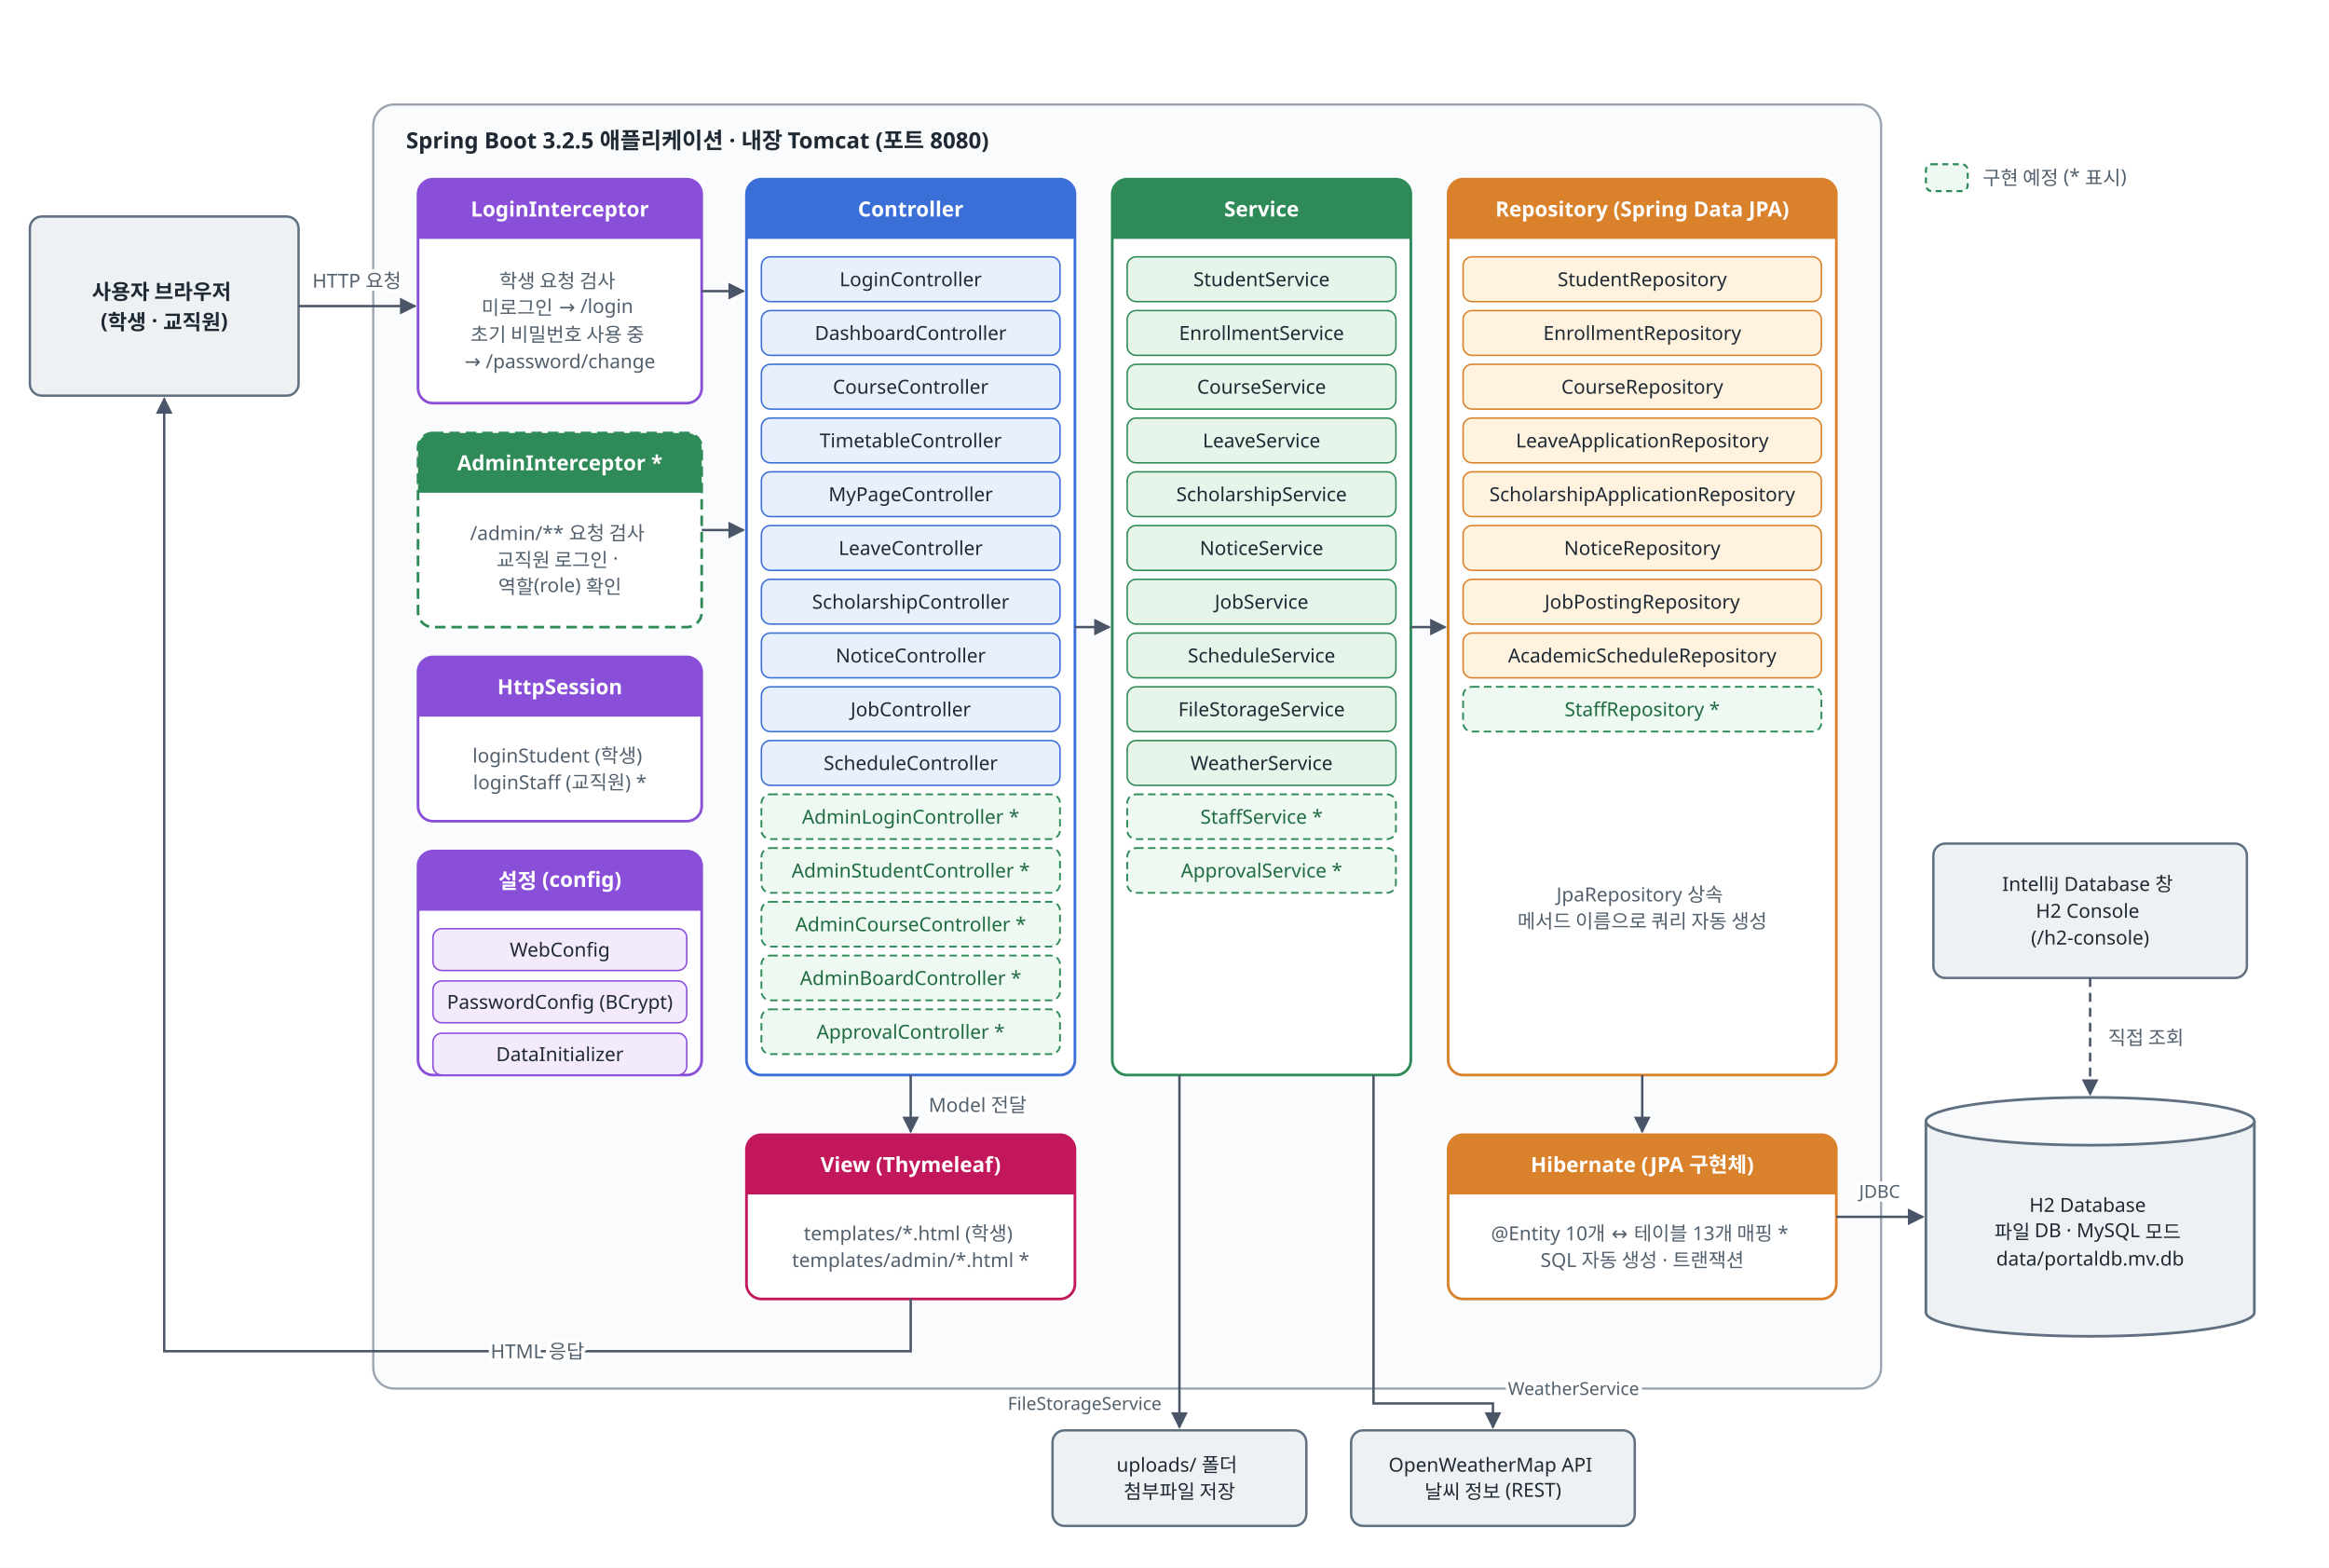
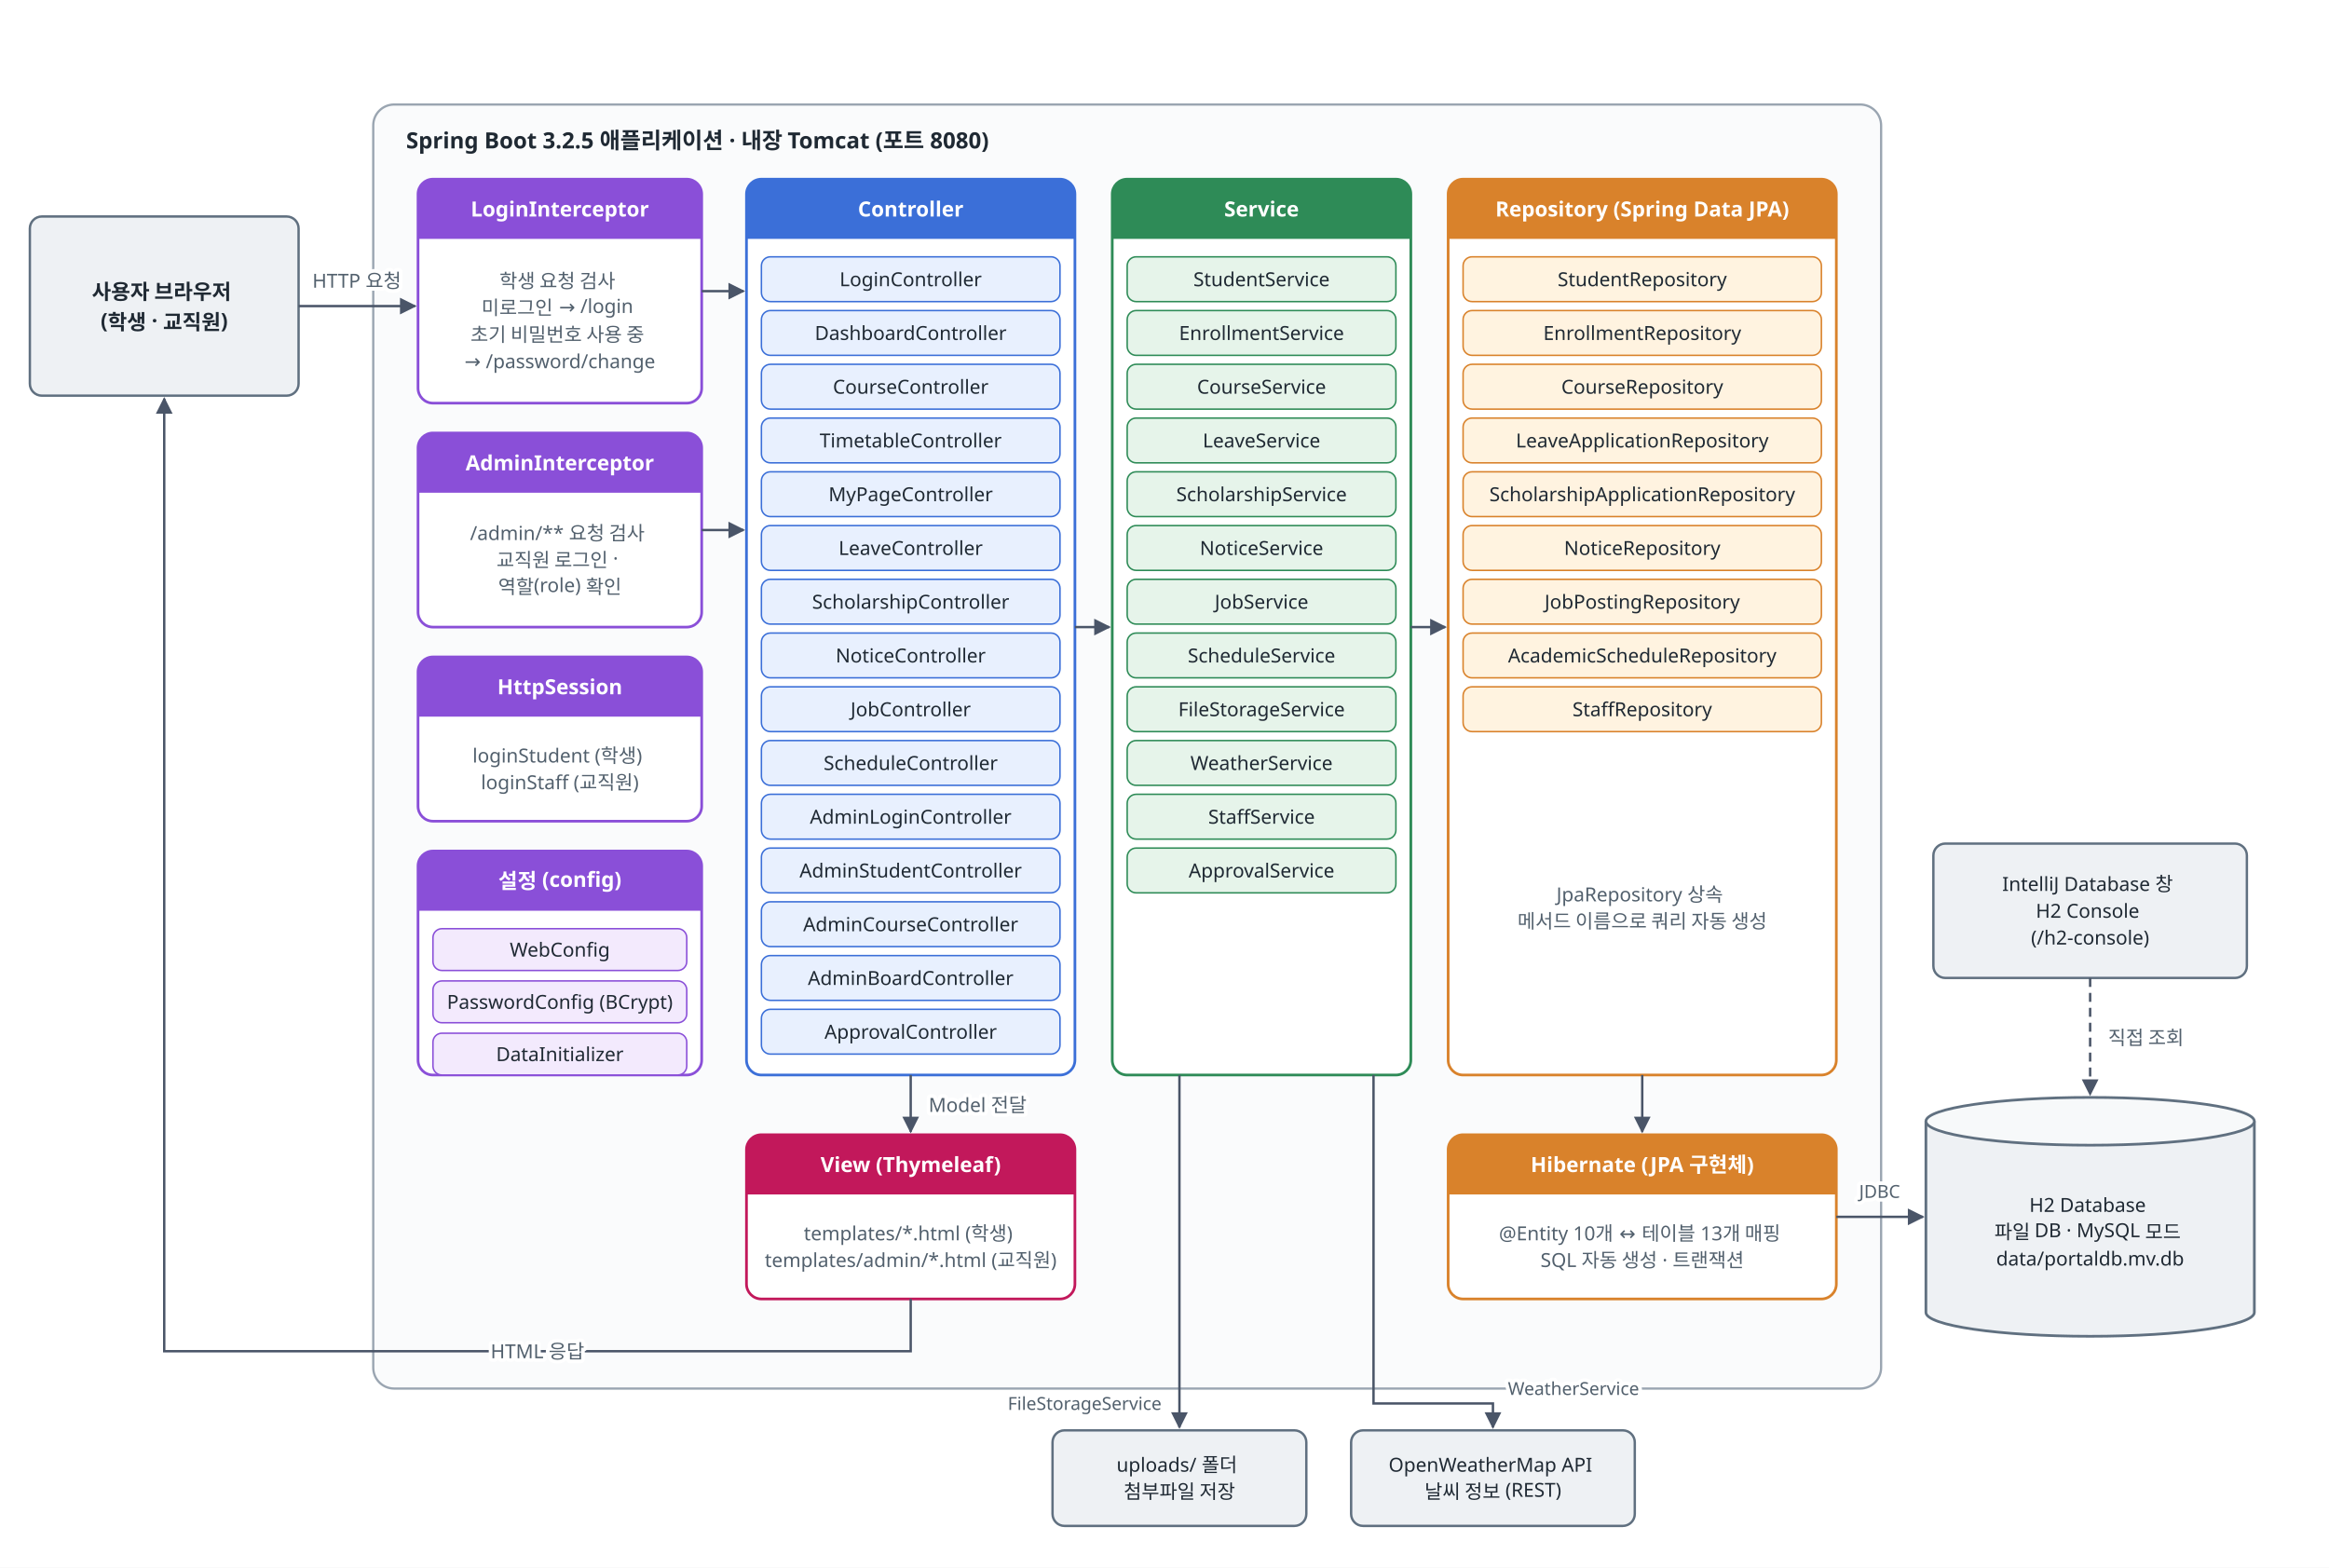
<svg xmlns="http://www.w3.org/2000/svg" width="1560" height="1050" viewBox="0 0 1560 1050" font-family="'Apple SD Gothic Neo','Malgun Gothic','Noto Sans KR',sans-serif">
  <defs>
    <marker id="arr" viewBox="0 0 10 10" refX="9" refY="5" markerWidth="7" markerHeight="7" orient="auto-start-reverse">
      <path d="M0,0 L10,5 L0,10 z" fill="#4A5568" />
    </marker>
  </defs>
  <rect width="1560" height="1050" fill="#FFFFFF" />
  <rect x="20.0" y="145.0" width="180" height="120" rx="8" fill="#EEF1F4" stroke="#607080" stroke-width="1.6" />
  <text font-size="14" font-weight="600" fill="#1F2933" text-anchor="middle">
    <tspan x="110" y="200.4">사용자 브라우저</tspan>
    <tspan x="110" y="219.7">(학생 · 교직원)</tspan>
  </text>
  <rect x="250" y="70" width="1010" height="860" rx="14" fill="#FAFBFC" stroke="#9AA5B1" stroke-width="1.5" />
  <text font-size="15" font-weight="700" fill="#1F2933" text-anchor="start">
    <tspan x="272" y="99.4">Spring Boot 3.2.5 애플리케이션  ·  내장 Tomcat (포트 8080)</tspan>
  </text>
  <rect x="280" y="120" width="190" height="150" rx="10" fill="#FFFFFF" stroke="#8A4FD8" stroke-width="1.8" />
  <path d="M280,160 V130 a10,10 0 0 1 10,-10 H460 a10,10 0 0 1 10,10 V160 Z" fill="#8A4FD8" />
  <text font-size="14" font-weight="700" fill="#FFFFFF" text-anchor="middle">
    <tspan x="375.0" y="145.0">LoginInterceptor</tspan>
  </text>
  <text font-size="13" font-weight="400" fill="#52606D" text-anchor="middle">
    <tspan x="375.0" y="192.8">학생 요청 검사</tspan>
    <tspan x="375.0" y="210.7">미로그인 → /login</tspan>
    <tspan x="375.0" y="228.7">초기 비밀번호 사용 중</tspan>
    <tspan x="375.0" y="246.6">→ /password/change</tspan>
  </text>
-   <rect x="280" y="290" width="190" height="130" rx="10" fill="#FFFFFF" stroke="#2E8B57" stroke-width="1.8" stroke-dasharray="7 4" />
-   <path d="M280,330 V300 a10,10 0 0 1 10,-10 H460 a10,10 0 0 1 10,10 V330 Z" fill="#2E8B57" />
-   <text font-size="14" font-weight="700" fill="#FFFFFF" text-anchor="middle">
-     <tspan x="375.0" y="315.0">AdminInterceptor *</tspan>
+   <rect x="280" y="290" width="190" height="130" rx="10" fill="#FFFFFF" stroke="#8A4FD8" stroke-width="1.8" />
+   <path d="M280,330 V300 a10,10 0 0 1 10,-10 H460 a10,10 0 0 1 10,10 V330 Z" fill="#8A4FD8" />
+   <text font-size="14" font-weight="700" fill="#FFFFFF" text-anchor="middle">
+     <tspan x="375.0" y="315.0">AdminInterceptor</tspan>
  </text>
  <text font-size="13" font-weight="400" fill="#52606D" text-anchor="middle">
    <tspan x="375.0" y="361.7">/admin/** 요청 검사</tspan>
    <tspan x="375.0" y="379.7">교직원 로그인 ·</tspan>
    <tspan x="375.0" y="397.6">역할(role) 확인</tspan>
  </text>
  <rect x="280" y="440" width="190" height="110" rx="10" fill="#FFFFFF" stroke="#8A4FD8" stroke-width="1.8" />
  <path d="M280,480 V450 a10,10 0 0 1 10,-10 H460 a10,10 0 0 1 10,10 V480 Z" fill="#8A4FD8" />
  <text font-size="14" font-weight="700" fill="#FFFFFF" text-anchor="middle">
    <tspan x="375.0" y="465.0">HttpSession</tspan>
  </text>
  <text font-size="13" font-weight="400" fill="#52606D" text-anchor="middle">
    <tspan x="375.0" y="510.7">loginStudent (학생)</tspan>
-     <tspan x="375.0" y="528.6">loginStaff (교직원) *</tspan>
+     <tspan x="375.0" y="528.6">loginStaff (교직원)</tspan>
  </text>
  <rect x="280" y="570" width="190" height="150" rx="10" fill="#FFFFFF" stroke="#8A4FD8" stroke-width="1.8" />
  <path d="M280,610 V580 a10,10 0 0 1 10,-10 H460 a10,10 0 0 1 10,10 V610 Z" fill="#8A4FD8" />
  <text font-size="14" font-weight="700" fill="#FFFFFF" text-anchor="middle">
    <tspan x="375.0" y="595.0">설정 (config)</tspan>
  </text>
  <rect x="290" y="622" width="170" height="28" rx="6" fill="#F3EAFD" stroke="#8A4FD8" stroke-width="1" />
  <text font-size="13" font-weight="400" fill="#1F2933" text-anchor="middle">
    <tspan x="375.0" y="640.7">WebConfig</tspan>
  </text>
  <rect x="290" y="657" width="170" height="28" rx="6" fill="#F3EAFD" stroke="#8A4FD8" stroke-width="1" />
  <text font-size="13" font-weight="400" fill="#1F2933" text-anchor="middle">
    <tspan x="375.0" y="675.7">PasswordConfig (BCrypt)</tspan>
  </text>
  <rect x="290" y="692" width="170" height="28" rx="6" fill="#F3EAFD" stroke="#8A4FD8" stroke-width="1" />
  <text font-size="13" font-weight="400" fill="#1F2933" text-anchor="middle">
    <tspan x="375.0" y="710.7">DataInitializer</tspan>
  </text>
  <rect x="500" y="120" width="220" height="600" rx="10" fill="#FFFFFF" stroke="#3B6FD8" stroke-width="1.8" />
  <path d="M500,160 V130 a10,10 0 0 1 10,-10 H710 a10,10 0 0 1 10,10 V160 Z" fill="#3B6FD8" />
  <text font-size="14" font-weight="700" fill="#FFFFFF" text-anchor="middle">
    <tspan x="610.0" y="145.0">Controller</tspan>
  </text>
  <rect x="510" y="172" width="200" height="30" rx="6" fill="#E8F0FE" stroke="#3B6FD8" stroke-width="1" />
  <text font-size="13" font-weight="400" fill="#1F2933" text-anchor="middle">
    <tspan x="610.0" y="191.7">LoginController</tspan>
  </text>
  <rect x="510" y="208" width="200" height="30" rx="6" fill="#E8F0FE" stroke="#3B6FD8" stroke-width="1" />
  <text font-size="13" font-weight="400" fill="#1F2933" text-anchor="middle">
    <tspan x="610.0" y="227.7">DashboardController</tspan>
  </text>
  <rect x="510" y="244" width="200" height="30" rx="6" fill="#E8F0FE" stroke="#3B6FD8" stroke-width="1" />
  <text font-size="13" font-weight="400" fill="#1F2933" text-anchor="middle">
    <tspan x="610.0" y="263.7">CourseController</tspan>
  </text>
  <rect x="510" y="280" width="200" height="30" rx="6" fill="#E8F0FE" stroke="#3B6FD8" stroke-width="1" />
  <text font-size="13" font-weight="400" fill="#1F2933" text-anchor="middle">
    <tspan x="610.0" y="299.7">TimetableController</tspan>
  </text>
  <rect x="510" y="316" width="200" height="30" rx="6" fill="#E8F0FE" stroke="#3B6FD8" stroke-width="1" />
  <text font-size="13" font-weight="400" fill="#1F2933" text-anchor="middle">
    <tspan x="610.0" y="335.7">MyPageController</tspan>
  </text>
  <rect x="510" y="352" width="200" height="30" rx="6" fill="#E8F0FE" stroke="#3B6FD8" stroke-width="1" />
  <text font-size="13" font-weight="400" fill="#1F2933" text-anchor="middle">
    <tspan x="610.0" y="371.7">LeaveController</tspan>
  </text>
  <rect x="510" y="388" width="200" height="30" rx="6" fill="#E8F0FE" stroke="#3B6FD8" stroke-width="1" />
  <text font-size="13" font-weight="400" fill="#1F2933" text-anchor="middle">
    <tspan x="610.0" y="407.7">ScholarshipController</tspan>
  </text>
  <rect x="510" y="424" width="200" height="30" rx="6" fill="#E8F0FE" stroke="#3B6FD8" stroke-width="1" />
  <text font-size="13" font-weight="400" fill="#1F2933" text-anchor="middle">
    <tspan x="610.0" y="443.7">NoticeController</tspan>
  </text>
  <rect x="510" y="460" width="200" height="30" rx="6" fill="#E8F0FE" stroke="#3B6FD8" stroke-width="1" />
  <text font-size="13" font-weight="400" fill="#1F2933" text-anchor="middle">
    <tspan x="610.0" y="479.7">JobController</tspan>
  </text>
  <rect x="510" y="496" width="200" height="30" rx="6" fill="#E8F0FE" stroke="#3B6FD8" stroke-width="1" />
  <text font-size="13" font-weight="400" fill="#1F2933" text-anchor="middle">
    <tspan x="610.0" y="515.7">ScheduleController</tspan>
  </text>
-   <rect x="510" y="532" width="200" height="30" rx="6" fill="#EEF9F1" stroke="#2E8B57" stroke-width="1.2" stroke-dasharray="5 3" />
-   <text font-size="13" font-weight="400" fill="#1E6B41" text-anchor="middle">
-     <tspan x="610.0" y="551.7">AdminLoginController *</tspan>
-   </text>
-   <rect x="510" y="568" width="200" height="30" rx="6" fill="#EEF9F1" stroke="#2E8B57" stroke-width="1.2" stroke-dasharray="5 3" />
-   <text font-size="13" font-weight="400" fill="#1E6B41" text-anchor="middle">
-     <tspan x="610.0" y="587.7">AdminStudentController *</tspan>
-   </text>
-   <rect x="510" y="604" width="200" height="30" rx="6" fill="#EEF9F1" stroke="#2E8B57" stroke-width="1.2" stroke-dasharray="5 3" />
-   <text font-size="13" font-weight="400" fill="#1E6B41" text-anchor="middle">
-     <tspan x="610.0" y="623.7">AdminCourseController *</tspan>
-   </text>
-   <rect x="510" y="640" width="200" height="30" rx="6" fill="#EEF9F1" stroke="#2E8B57" stroke-width="1.2" stroke-dasharray="5 3" />
-   <text font-size="13" font-weight="400" fill="#1E6B41" text-anchor="middle">
-     <tspan x="610.0" y="659.7">AdminBoardController *</tspan>
-   </text>
-   <rect x="510" y="676" width="200" height="30" rx="6" fill="#EEF9F1" stroke="#2E8B57" stroke-width="1.2" stroke-dasharray="5 3" />
-   <text font-size="13" font-weight="400" fill="#1E6B41" text-anchor="middle">
-     <tspan x="610.0" y="695.7">ApprovalController *</tspan>
+   <rect x="510" y="532" width="200" height="30" rx="6" fill="#E8F0FE" stroke="#3B6FD8" stroke-width="1" />
+   <text font-size="13" font-weight="400" fill="#1F2933" text-anchor="middle">
+     <tspan x="610.0" y="551.7">AdminLoginController</tspan>
+   </text>
+   <rect x="510" y="568" width="200" height="30" rx="6" fill="#E8F0FE" stroke="#3B6FD8" stroke-width="1" />
+   <text font-size="13" font-weight="400" fill="#1F2933" text-anchor="middle">
+     <tspan x="610.0" y="587.7">AdminStudentController</tspan>
+   </text>
+   <rect x="510" y="604" width="200" height="30" rx="6" fill="#E8F0FE" stroke="#3B6FD8" stroke-width="1" />
+   <text font-size="13" font-weight="400" fill="#1F2933" text-anchor="middle">
+     <tspan x="610.0" y="623.7">AdminCourseController</tspan>
+   </text>
+   <rect x="510" y="640" width="200" height="30" rx="6" fill="#E8F0FE" stroke="#3B6FD8" stroke-width="1" />
+   <text font-size="13" font-weight="400" fill="#1F2933" text-anchor="middle">
+     <tspan x="610.0" y="659.7">AdminBoardController</tspan>
+   </text>
+   <rect x="510" y="676" width="200" height="30" rx="6" fill="#E8F0FE" stroke="#3B6FD8" stroke-width="1" />
+   <text font-size="13" font-weight="400" fill="#1F2933" text-anchor="middle">
+     <tspan x="610.0" y="695.7">ApprovalController</tspan>
  </text>
  <rect x="745" y="120" width="200" height="600" rx="10" fill="#FFFFFF" stroke="#2E8B57" stroke-width="1.8" />
  <path d="M745,160 V130 a10,10 0 0 1 10,-10 H935 a10,10 0 0 1 10,10 V160 Z" fill="#2E8B57" />
  <text font-size="14" font-weight="700" fill="#FFFFFF" text-anchor="middle">
    <tspan x="845.0" y="145.0">Service</tspan>
  </text>
  <rect x="755" y="172" width="180" height="30" rx="6" fill="#E6F4EA" stroke="#2E8B57" stroke-width="1" />
  <text font-size="13" font-weight="400" fill="#1F2933" text-anchor="middle">
    <tspan x="845.0" y="191.7">StudentService</tspan>
  </text>
  <rect x="755" y="208" width="180" height="30" rx="6" fill="#E6F4EA" stroke="#2E8B57" stroke-width="1" />
  <text font-size="13" font-weight="400" fill="#1F2933" text-anchor="middle">
    <tspan x="845.0" y="227.7">EnrollmentService</tspan>
  </text>
  <rect x="755" y="244" width="180" height="30" rx="6" fill="#E6F4EA" stroke="#2E8B57" stroke-width="1" />
  <text font-size="13" font-weight="400" fill="#1F2933" text-anchor="middle">
    <tspan x="845.0" y="263.7">CourseService</tspan>
  </text>
  <rect x="755" y="280" width="180" height="30" rx="6" fill="#E6F4EA" stroke="#2E8B57" stroke-width="1" />
  <text font-size="13" font-weight="400" fill="#1F2933" text-anchor="middle">
    <tspan x="845.0" y="299.7">LeaveService</tspan>
  </text>
  <rect x="755" y="316" width="180" height="30" rx="6" fill="#E6F4EA" stroke="#2E8B57" stroke-width="1" />
  <text font-size="13" font-weight="400" fill="#1F2933" text-anchor="middle">
    <tspan x="845.0" y="335.7">ScholarshipService</tspan>
  </text>
  <rect x="755" y="352" width="180" height="30" rx="6" fill="#E6F4EA" stroke="#2E8B57" stroke-width="1" />
  <text font-size="13" font-weight="400" fill="#1F2933" text-anchor="middle">
    <tspan x="845.0" y="371.7">NoticeService</tspan>
  </text>
  <rect x="755" y="388" width="180" height="30" rx="6" fill="#E6F4EA" stroke="#2E8B57" stroke-width="1" />
  <text font-size="13" font-weight="400" fill="#1F2933" text-anchor="middle">
    <tspan x="845.0" y="407.7">JobService</tspan>
  </text>
  <rect x="755" y="424" width="180" height="30" rx="6" fill="#E6F4EA" stroke="#2E8B57" stroke-width="1" />
  <text font-size="13" font-weight="400" fill="#1F2933" text-anchor="middle">
    <tspan x="845.0" y="443.7">ScheduleService</tspan>
  </text>
  <rect x="755" y="460" width="180" height="30" rx="6" fill="#E6F4EA" stroke="#2E8B57" stroke-width="1" />
  <text font-size="13" font-weight="400" fill="#1F2933" text-anchor="middle">
    <tspan x="845.0" y="479.7">FileStorageService</tspan>
  </text>
  <rect x="755" y="496" width="180" height="30" rx="6" fill="#E6F4EA" stroke="#2E8B57" stroke-width="1" />
  <text font-size="13" font-weight="400" fill="#1F2933" text-anchor="middle">
    <tspan x="845.0" y="515.7">WeatherService</tspan>
  </text>
-   <rect x="755" y="532" width="180" height="30" rx="6" fill="#EEF9F1" stroke="#2E8B57" stroke-width="1.2" stroke-dasharray="5 3" />
-   <text font-size="13" font-weight="400" fill="#1E6B41" text-anchor="middle">
-     <tspan x="845.0" y="551.7">StaffService *</tspan>
-   </text>
-   <rect x="755" y="568" width="180" height="30" rx="6" fill="#EEF9F1" stroke="#2E8B57" stroke-width="1.2" stroke-dasharray="5 3" />
-   <text font-size="13" font-weight="400" fill="#1E6B41" text-anchor="middle">
-     <tspan x="845.0" y="587.7">ApprovalService *</tspan>
+   <rect x="755" y="532" width="180" height="30" rx="6" fill="#E6F4EA" stroke="#2E8B57" stroke-width="1" />
+   <text font-size="13" font-weight="400" fill="#1F2933" text-anchor="middle">
+     <tspan x="845.0" y="551.7">StaffService</tspan>
+   </text>
+   <rect x="755" y="568" width="180" height="30" rx="6" fill="#E6F4EA" stroke="#2E8B57" stroke-width="1" />
+   <text font-size="13" font-weight="400" fill="#1F2933" text-anchor="middle">
+     <tspan x="845.0" y="587.7">ApprovalService</tspan>
  </text>
  <rect x="970" y="120" width="260" height="600" rx="10" fill="#FFFFFF" stroke="#D9822B" stroke-width="1.8" />
  <path d="M970,160 V130 a10,10 0 0 1 10,-10 H1220 a10,10 0 0 1 10,10 V160 Z" fill="#D9822B" />
  <text font-size="14" font-weight="700" fill="#FFFFFF" text-anchor="middle">
    <tspan x="1100.0" y="145.0">Repository (Spring Data JPA)</tspan>
  </text>
  <rect x="980" y="172" width="240" height="30" rx="6" fill="#FFF3E0" stroke="#D9822B" stroke-width="1" />
  <text font-size="13" font-weight="400" fill="#1F2933" text-anchor="middle">
    <tspan x="1100.0" y="191.7">StudentRepository</tspan>
  </text>
  <rect x="980" y="208" width="240" height="30" rx="6" fill="#FFF3E0" stroke="#D9822B" stroke-width="1" />
  <text font-size="13" font-weight="400" fill="#1F2933" text-anchor="middle">
    <tspan x="1100.0" y="227.7">EnrollmentRepository</tspan>
  </text>
  <rect x="980" y="244" width="240" height="30" rx="6" fill="#FFF3E0" stroke="#D9822B" stroke-width="1" />
  <text font-size="13" font-weight="400" fill="#1F2933" text-anchor="middle">
    <tspan x="1100.0" y="263.7">CourseRepository</tspan>
  </text>
  <rect x="980" y="280" width="240" height="30" rx="6" fill="#FFF3E0" stroke="#D9822B" stroke-width="1" />
  <text font-size="13" font-weight="400" fill="#1F2933" text-anchor="middle">
    <tspan x="1100.0" y="299.7">LeaveApplicationRepository</tspan>
  </text>
  <rect x="980" y="316" width="240" height="30" rx="6" fill="#FFF3E0" stroke="#D9822B" stroke-width="1" />
  <text font-size="13" font-weight="400" fill="#1F2933" text-anchor="middle">
    <tspan x="1100.0" y="335.7">ScholarshipApplicationRepository</tspan>
  </text>
  <rect x="980" y="352" width="240" height="30" rx="6" fill="#FFF3E0" stroke="#D9822B" stroke-width="1" />
  <text font-size="13" font-weight="400" fill="#1F2933" text-anchor="middle">
    <tspan x="1100.0" y="371.7">NoticeRepository</tspan>
  </text>
  <rect x="980" y="388" width="240" height="30" rx="6" fill="#FFF3E0" stroke="#D9822B" stroke-width="1" />
  <text font-size="13" font-weight="400" fill="#1F2933" text-anchor="middle">
    <tspan x="1100.0" y="407.7">JobPostingRepository</tspan>
  </text>
  <rect x="980" y="424" width="240" height="30" rx="6" fill="#FFF3E0" stroke="#D9822B" stroke-width="1" />
  <text font-size="13" font-weight="400" fill="#1F2933" text-anchor="middle">
    <tspan x="1100.0" y="443.7">AcademicScheduleRepository</tspan>
  </text>
-   <rect x="980" y="460" width="240" height="30" rx="6" fill="#EEF9F1" stroke="#2E8B57" stroke-width="1.2" stroke-dasharray="5 3" />
-   <text font-size="13" font-weight="400" fill="#1E6B41" text-anchor="middle">
-     <tspan x="1100.0" y="479.7">StaffRepository *</tspan>
+   <rect x="980" y="460" width="240" height="30" rx="6" fill="#FFF3E0" stroke="#D9822B" stroke-width="1" />
+   <text font-size="13" font-weight="400" fill="#1F2933" text-anchor="middle">
+     <tspan x="1100.0" y="479.7">StaffRepository</tspan>
  </text>
  <text font-size="13" font-weight="400" fill="#52606D" text-anchor="middle">
    <tspan x="1100.0" y="603.7">JpaRepository 상속</tspan>
    <tspan x="1100.0" y="621.6">메서드 이름으로 쿼리 자동 생성</tspan>
  </text>
  <rect x="500" y="760" width="220" height="110" rx="10" fill="#FFFFFF" stroke="#C2185B" stroke-width="1.8" />
  <path d="M500,800 V770 a10,10 0 0 1 10,-10 H710 a10,10 0 0 1 10,10 V800 Z" fill="#C2185B" />
  <text font-size="14" font-weight="700" fill="#FFFFFF" text-anchor="middle">
    <tspan x="610.0" y="785.0">View (Thymeleaf)</tspan>
  </text>
  <text font-size="13" font-weight="400" fill="#52606D" text-anchor="middle">
    <tspan x="610.0" y="830.7">templates/*.html (학생)</tspan>
-     <tspan x="610.0" y="848.6">templates/admin/*.html *</tspan>
+     <tspan x="610.0" y="848.6">templates/admin/*.html (교직원)</tspan>
  </text>
  <rect x="970" y="760" width="260" height="110" rx="10" fill="#FFFFFF" stroke="#D9822B" stroke-width="1.8" />
  <path d="M970,800 V770 a10,10 0 0 1 10,-10 H1220 a10,10 0 0 1 10,10 V800 Z" fill="#D9822B" />
  <text font-size="14" font-weight="700" fill="#FFFFFF" text-anchor="middle">
    <tspan x="1100.0" y="785.0">Hibernate (JPA 구현체)</tspan>
  </text>
  <text font-size="13" font-weight="400" fill="#52606D" text-anchor="middle">
-     <tspan x="1100.0" y="830.7">@Entity 10개 ↔ 테이블 13개 매핑 *</tspan>
+     <tspan x="1100.0" y="830.7">@Entity 10개 ↔ 테이블 13개 매핑</tspan>
    <tspan x="1100.0" y="848.6">SQL 자동 생성 · 트랜잭션</tspan>
  </text>
  <polyline points="200,205 278,205" fill="none" stroke="#4A5568" stroke-width="1.6" marker-end="url(#arr)" />
  <text font-size="13" font-weight="400" fill="#52606D" text-anchor="middle" stroke="#FFFFFF" stroke-width="5" stroke-linejoin="round" paint-order="stroke">
    <tspan x="239" y="192.7">HTTP 요청</tspan>
  </text>
  <polyline points="470,195 498,195" fill="none" stroke="#4A5568" stroke-width="1.6" marker-end="url(#arr)" />
  <polyline points="470,355 498,355" fill="none" stroke="#4A5568" stroke-width="1.6" marker-end="url(#arr)" />
  <polyline points="720,420 743,420" fill="none" stroke="#4A5568" stroke-width="1.6" marker-end="url(#arr)" />
  <polyline points="945,420 968,420" fill="none" stroke="#4A5568" stroke-width="1.6" marker-end="url(#arr)" />
  <polyline points="610,720 610,758" fill="none" stroke="#4A5568" stroke-width="1.6" marker-end="url(#arr)" />
  <text font-size="13" font-weight="400" fill="#52606D" text-anchor="start" stroke="#FFFFFF" stroke-width="5" stroke-linejoin="round" paint-order="stroke">
    <tspan x="622" y="744.7">Model 전달</tspan>
  </text>
  <polyline points="1100,720 1100,758" fill="none" stroke="#4A5568" stroke-width="1.6" marker-end="url(#arr)" />
  <polyline points="610,870 610,905 110,905 110,267" fill="none" stroke="#4A5568" stroke-width="1.6" marker-end="url(#arr)" />
  <text font-size="13" font-weight="400" fill="#52606D" text-anchor="middle" stroke="#FFFFFF" stroke-width="5" stroke-linejoin="round" paint-order="stroke">
    <tspan x="360" y="909.7">HTML 응답</tspan>
  </text>
  <polyline points="1230,815 1288,815" fill="none" stroke="#4A5568" stroke-width="1.6" marker-end="url(#arr)" />
  <text font-size="12" font-weight="400" fill="#52606D" text-anchor="middle" stroke="#FFFFFF" stroke-width="5" stroke-linejoin="round" paint-order="stroke">
    <tspan x="1259" y="802.3">JDBC</tspan>
  </text>
  <path d="M1290,751 V879 A110.0,16 0 0 0 1510,879 V751" fill="#EEF1F4" stroke="#607080" stroke-width="1.8" />
  <ellipse cx="1400.0" cy="751" rx="110.0" ry="16" fill="#F7F9FA" stroke="#607080" stroke-width="1.8" />
  <text font-size="13" font-weight="400" fill="#1F2933" text-anchor="middle">
    <tspan x="1400.0" y="811.7">H2 Database</tspan>
    <tspan x="1400.0" y="829.7">파일 DB · MySQL 모드</tspan>
    <tspan x="1400.0" y="847.6">data/portaldb.mv.db</tspan>
  </text>
  <rect x="1295.0" y="565.0" width="210" height="90" rx="8" fill="#EEF1F4" stroke="#607080" stroke-width="1.6" />
  <text font-size="13" font-weight="400" fill="#1F2933" text-anchor="middle">
    <tspan x="1400" y="596.7">IntelliJ Database 창</tspan>
    <tspan x="1400" y="614.7">H2 Console</tspan>
    <tspan x="1400" y="632.6">(/h2-console)</tspan>
  </text>
  <polyline points="1400,655 1400,733" fill="none" stroke="#4A5568" stroke-width="1.6" stroke-dasharray="6 4" marker-end="url(#arr)" />
  <text font-size="13" font-weight="400" fill="#52606D" text-anchor="start" stroke="#FFFFFF" stroke-width="5" stroke-linejoin="round" paint-order="stroke">
    <tspan x="1412" y="699.7">직접 조회</tspan>
  </text>
  <rect x="705.0" y="958.0" width="170" height="64" rx="8" fill="#EEF1F4" stroke="#607080" stroke-width="1.6" />
  <text font-size="13" font-weight="400" fill="#1F2933" text-anchor="middle">
    <tspan x="790" y="985.7">uploads/ 폴더</tspan>
    <tspan x="790" y="1003.6">첨부파일 저장</tspan>
  </text>
  <rect x="905.0" y="958.0" width="190" height="64" rx="8" fill="#EEF1F4" stroke="#607080" stroke-width="1.6" />
  <text font-size="13" font-weight="400" fill="#1F2933" text-anchor="middle">
    <tspan x="1000" y="985.7">OpenWeatherMap API</tspan>
    <tspan x="1000" y="1003.6">날씨 정보 (REST)</tspan>
  </text>
  <polyline points="790,720 790,956" fill="none" stroke="#4A5568" stroke-width="1.6" marker-end="url(#arr)" />
  <text font-size="12" font-weight="400" fill="#52606D" text-anchor="end" stroke="#FFFFFF" stroke-width="5" stroke-linejoin="round" paint-order="stroke">
    <tspan x="778" y="944.3">FileStorageService</tspan>
  </text>
  <polyline points="920,720 920,940 1000,940 1000,956" fill="none" stroke="#4A5568" stroke-width="1.6" marker-end="url(#arr)" />
  <text font-size="12" font-weight="400" fill="#52606D" text-anchor="start" stroke="#FFFFFF" stroke-width="5" stroke-linejoin="round" paint-order="stroke">
    <tspan x="1010" y="934.3">WeatherService</tspan>
  </text>
-   <rect x="1290" y="110" width="28" height="18" rx="4" fill="#EEF9F1" stroke="#2E8B57" stroke-width="1.4" stroke-dasharray="4 3" />
-   <text font-size="13" font-weight="400" fill="#52606D" text-anchor="start">
-     <tspan x="1328" y="123.7">구현 예정 (* 표시)</tspan>
-   </text>
</svg>
